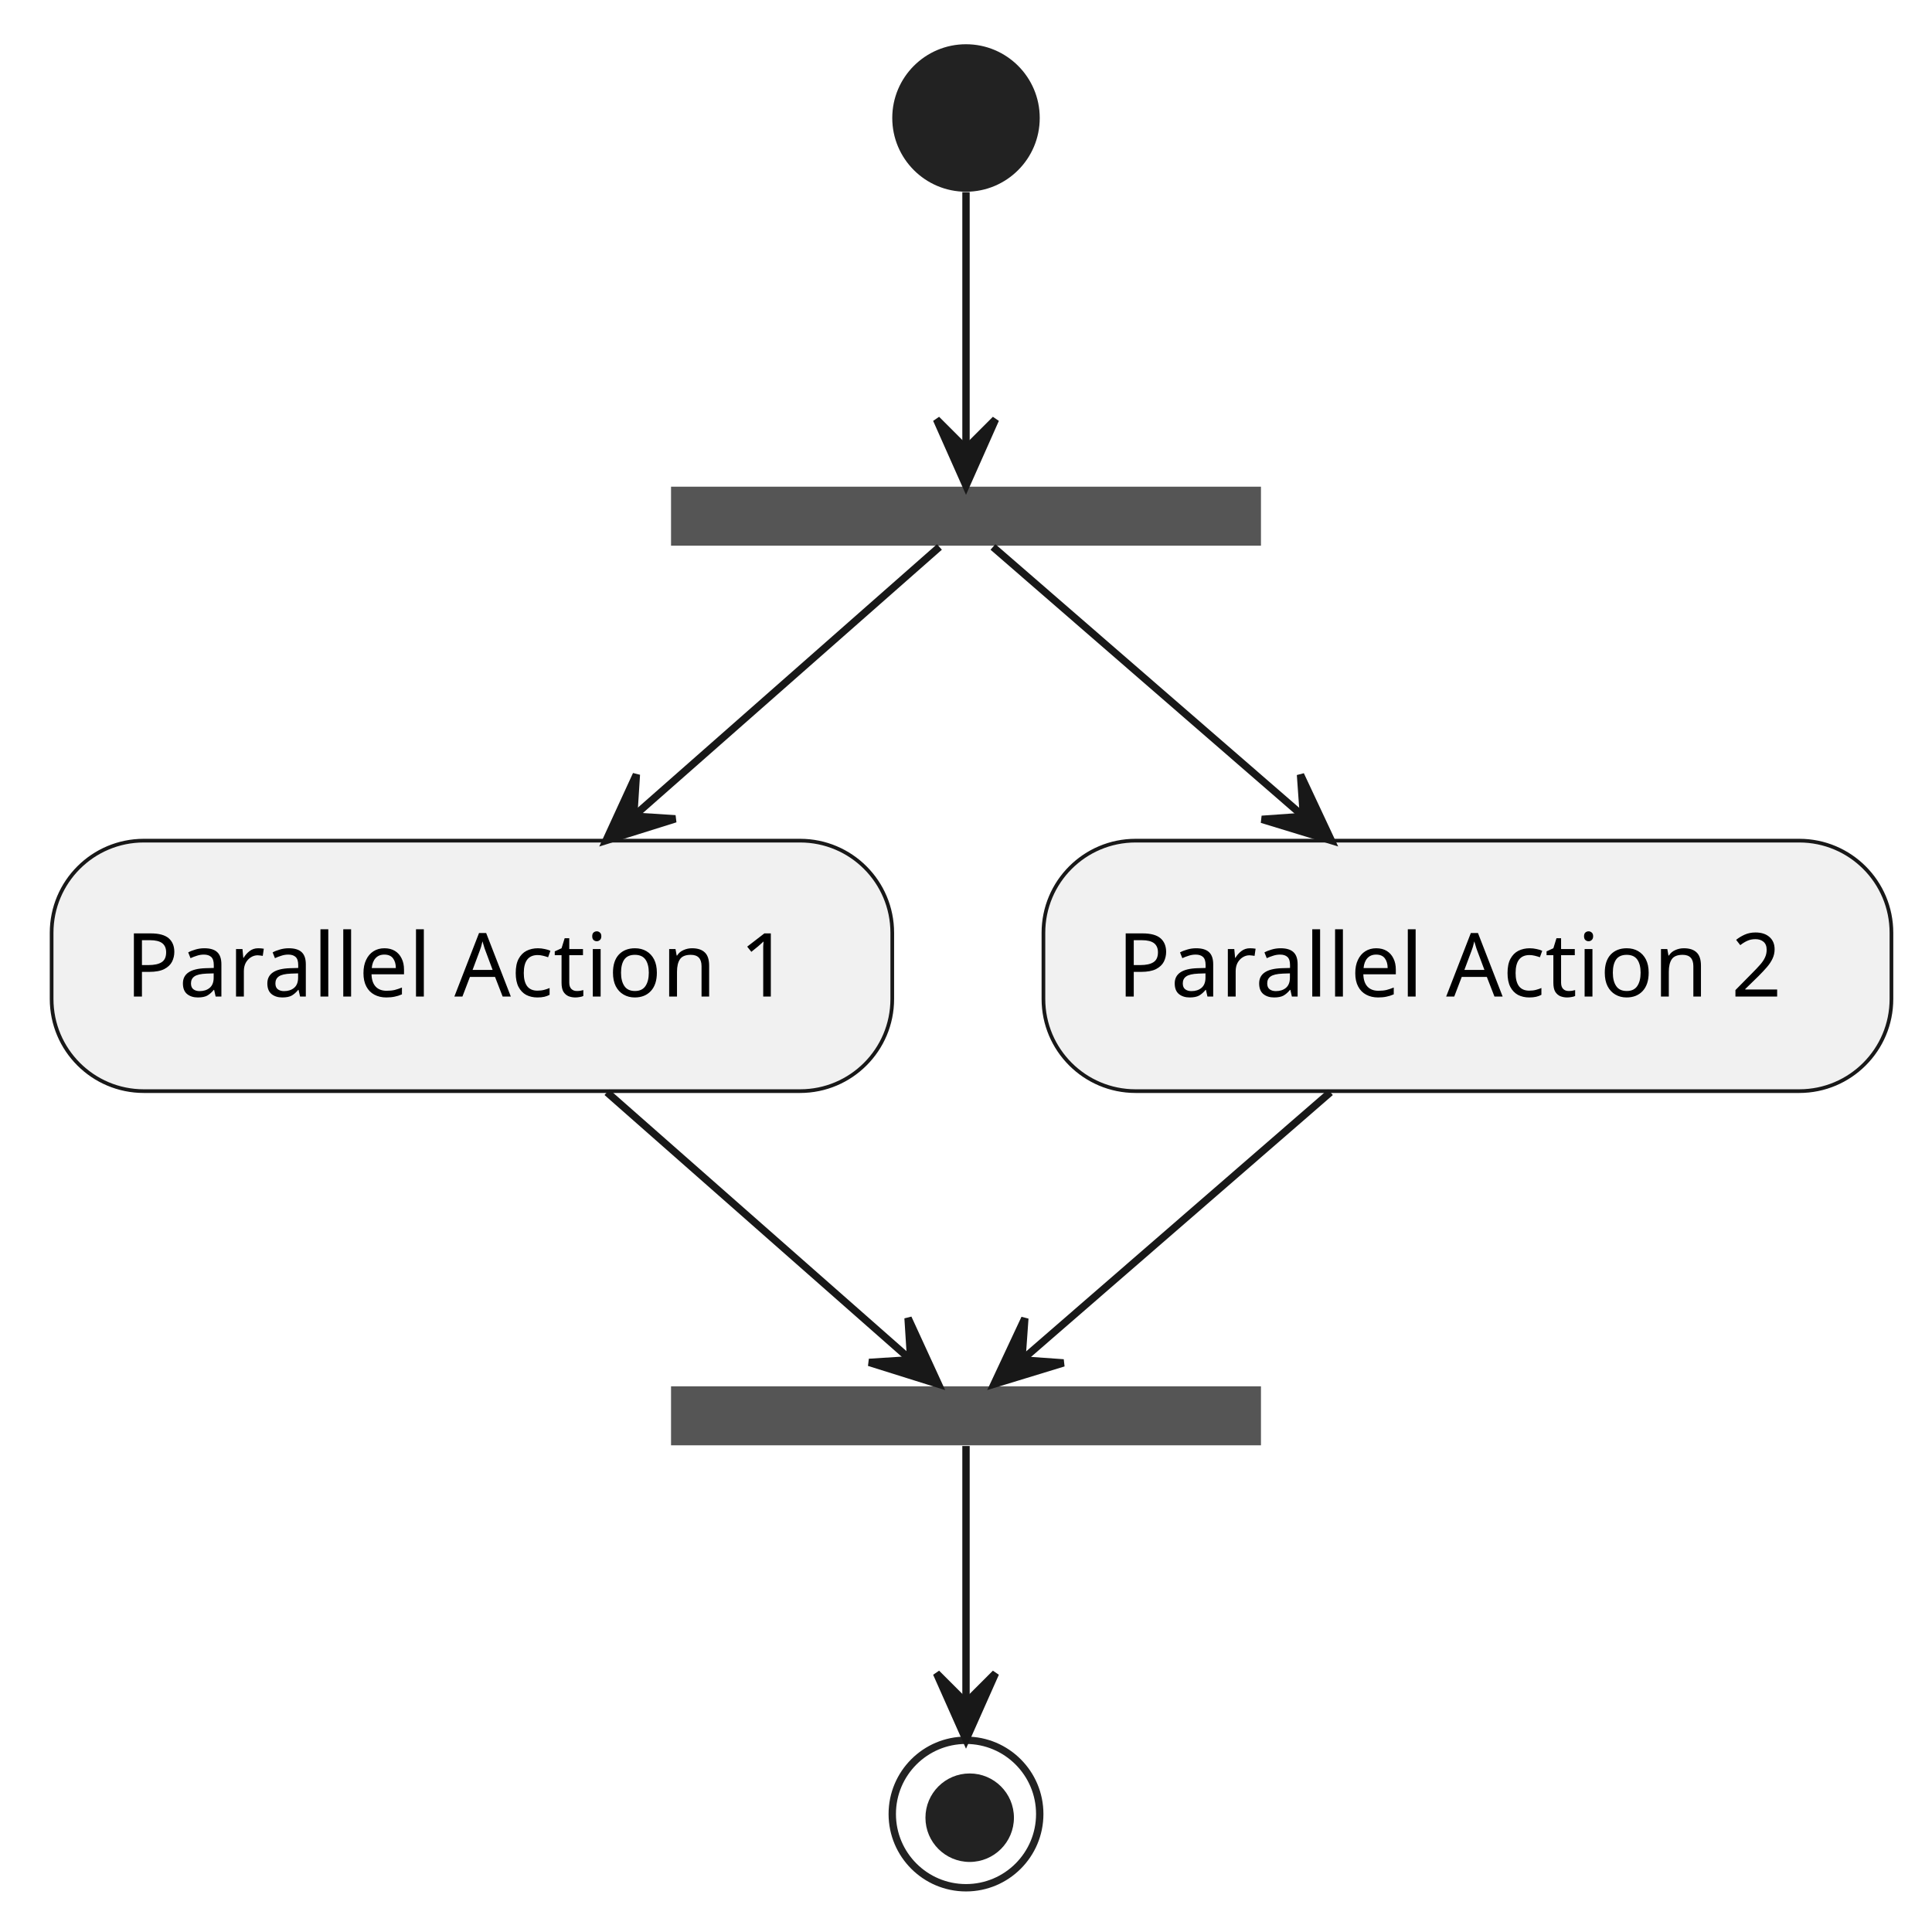
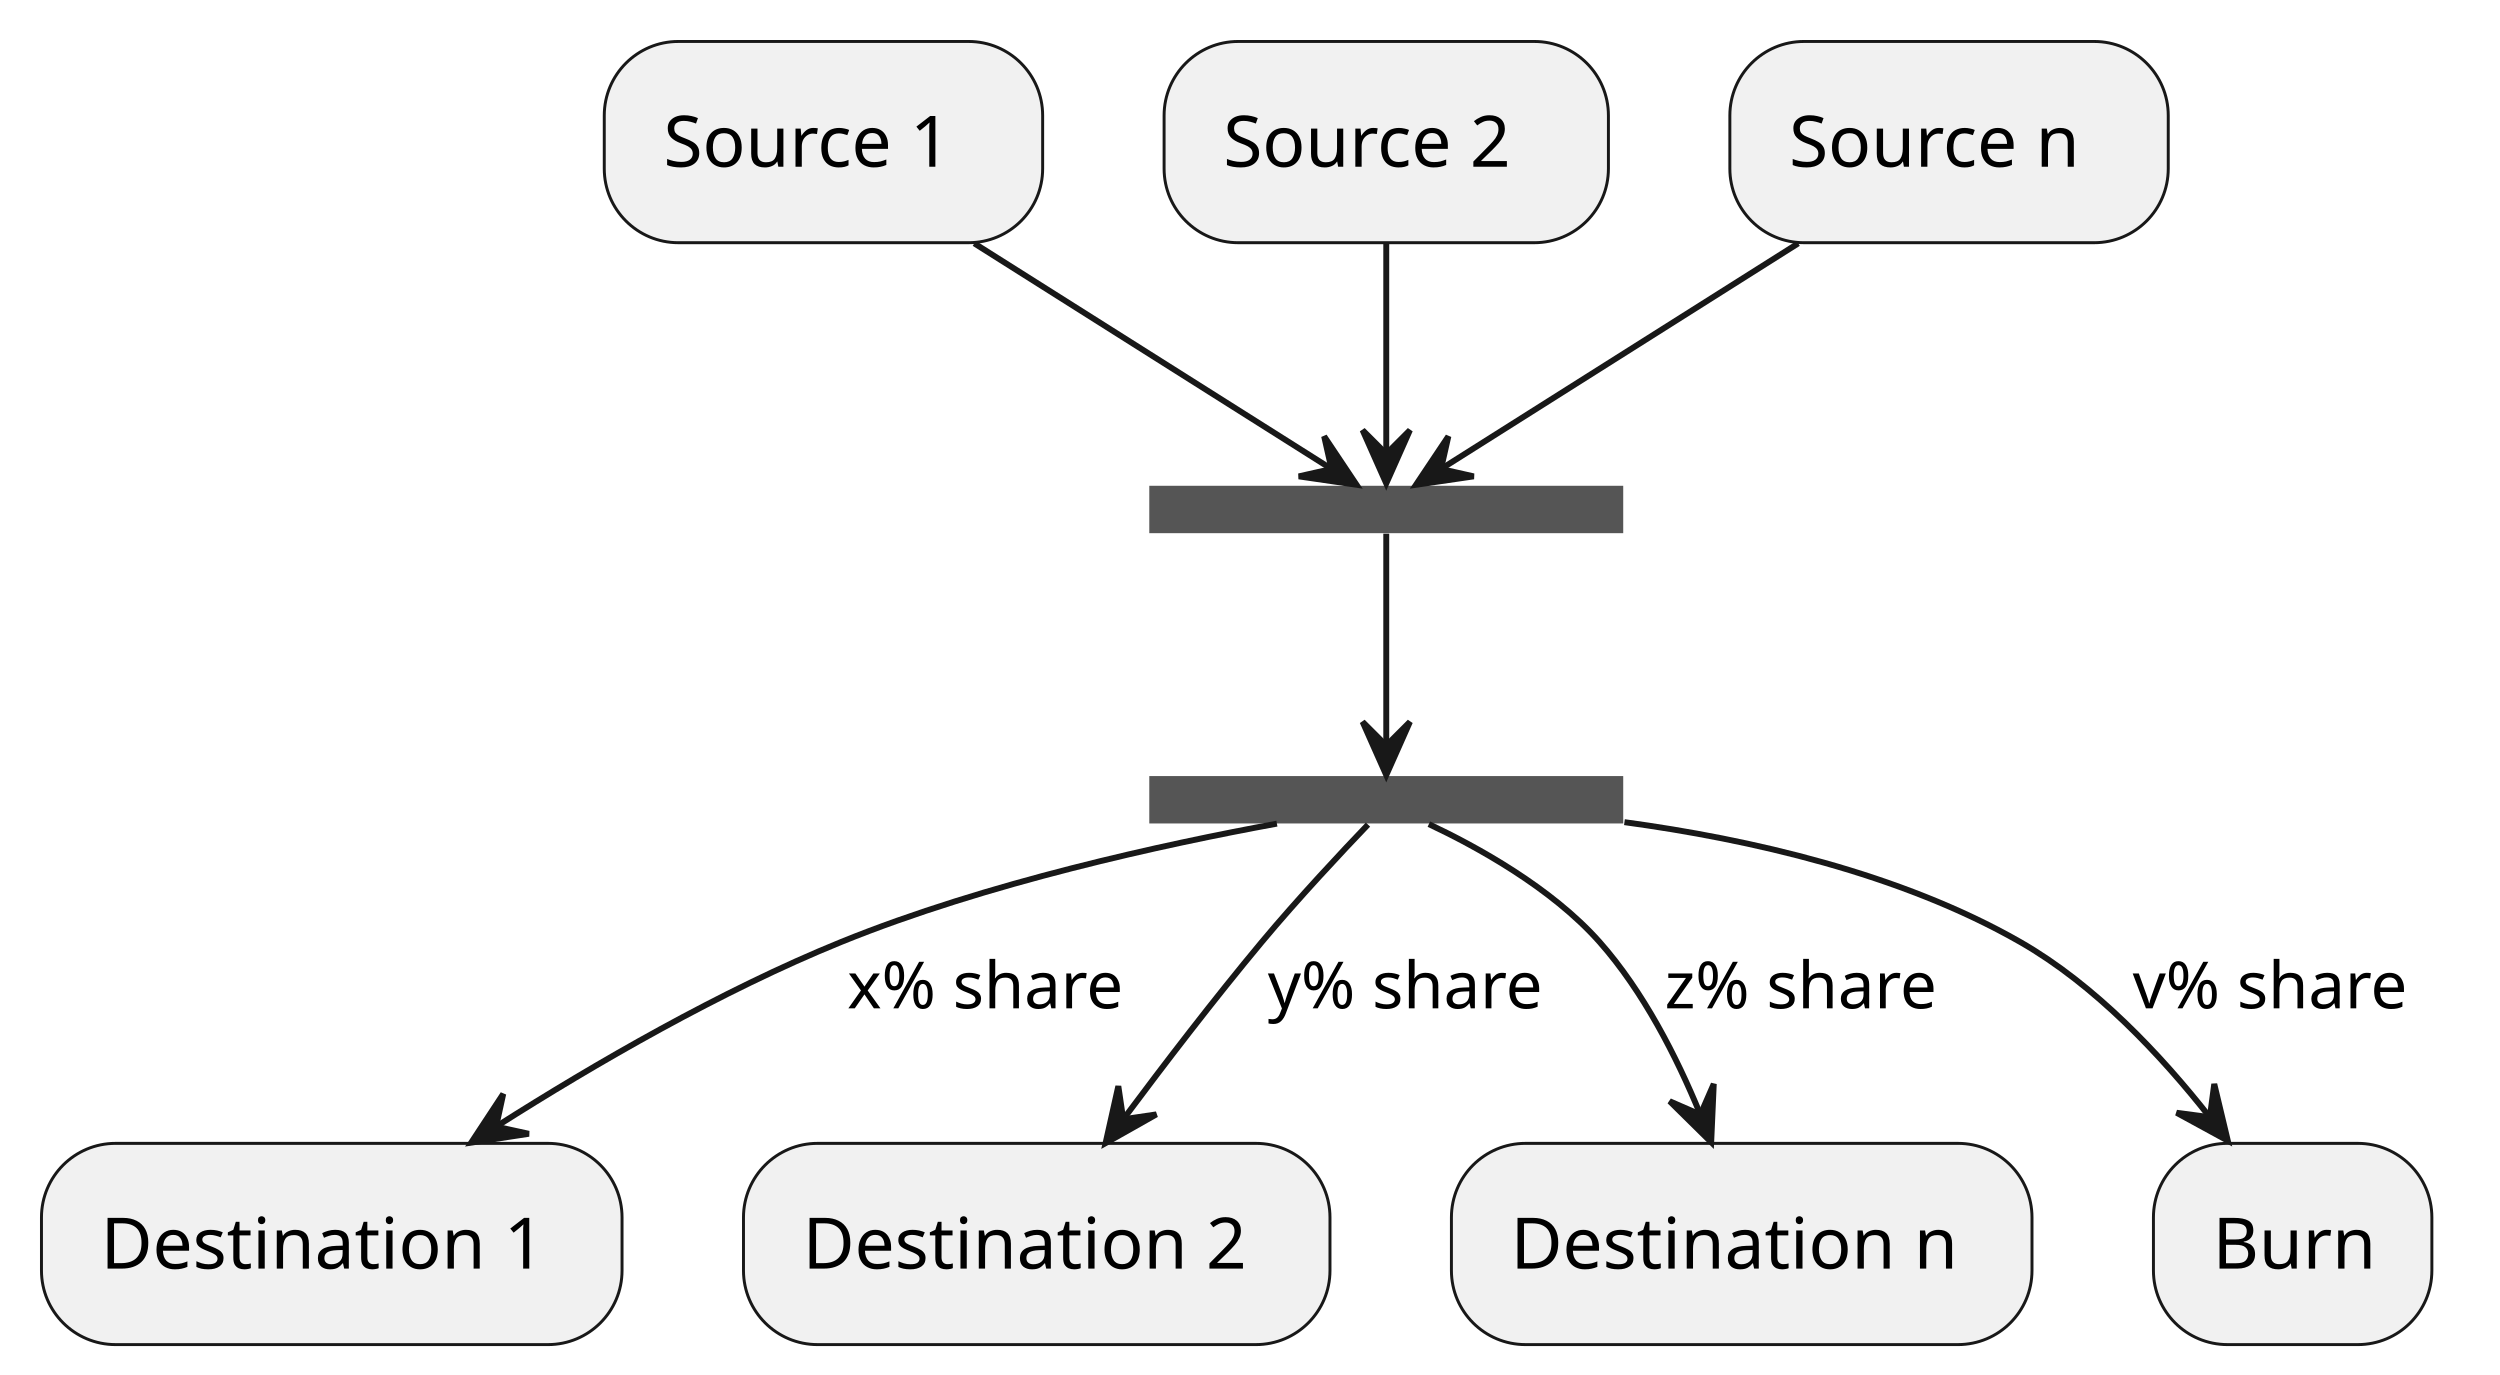
- <svg xmlns="http://www.w3.org/2000/svg" contentStyleType="text/css" height="262px" preserveAspectRatio="none" style="width:262px;height:262px;background:#FFFFFF;" version="1.1" viewBox="0 0 262 262" width="262px" zoomAndPan="magnify">
+ <svg xmlns="http://www.w3.org/2000/svg" contentStyleType="text/css" height="232px" preserveAspectRatio="none" style="width:422px;height:232px;background:#FFFFFF;" version="1.1" viewBox="0 0 422 232" width="422px" zoomAndPan="magnify">
  <defs />
  <g>
-     <ellipse cx="131" cy="16" fill="#222222" rx="10" ry="10" style="stroke:none;stroke-width:1.0;" />
-     <rect fill="#555555" height="8" style="stroke:none;stroke-width:1.0;" width="80" x="91" y="66" />
-     <rect fill="#F1F1F1" height="33.969" rx="12.5" ry="12.5" style="stroke:#181818;stroke-width:0.5;" width="114" x="7" y="114" />
-     <text fill="#000000" font-family="sans-serif" font-size="12" lengthAdjust="spacing" textLength="94" x="17" y="135.139">Parallel Action 1</text>
-     <rect fill="#555555" height="8" style="stroke:none;stroke-width:1.0;" width="80" x="91" y="188" />
-     <rect fill="#F1F1F1" height="33.969" rx="12.5" ry="12.5" style="stroke:#181818;stroke-width:0.5;" width="115" x="141.5" y="114" />
-     <text fill="#000000" font-family="sans-serif" font-size="12" lengthAdjust="spacing" textLength="95" x="151.5" y="135.139">Parallel Action 2</text>
-     <ellipse cx="131" cy="246" fill="none" rx="10" ry="10" style="stroke:#222222;stroke-width:1.0;" />
-     <ellipse cx="131.5" cy="246.5" fill="#222222" rx="6" ry="6" style="stroke:none;stroke-width:1.0;" />
-     <g id="link_start_B1">
-       <path d="M131,26.058 C131,35.797 131,51.153 131,60.621 " fill="none" id="start-to-B1" style="stroke:#181818;stroke-width:1.0;" />
-       <polygon fill="#181818" points="131,65.874,135,56.874,131,60.874,127,56.874,131,65.874" style="stroke:#181818;stroke-width:1.0;" />
+     <rect fill="#F1F1F1" height="33.969" rx="12.5" ry="12.5" style="stroke:#181818;stroke-width:0.5;" width="74" x="102" y="7" />
+     <text fill="#000000" font-family="sans-serif" font-size="12" lengthAdjust="spacing" textLength="54" x="112" y="28.139">Source 1</text>
+     <rect fill="#555555" height="8" style="stroke:none;stroke-width:1.0;" width="80" x="194" y="82" />
+     <rect fill="#F1F1F1" height="33.969" rx="12.5" ry="12.5" style="stroke:#181818;stroke-width:0.5;" width="75" x="196.5" y="7" />
+     <text fill="#000000" font-family="sans-serif" font-size="12" lengthAdjust="spacing" textLength="55" x="206.5" y="28.139">Source 2</text>
+     <rect fill="#F1F1F1" height="33.969" rx="12.5" ry="12.5" style="stroke:#181818;stroke-width:0.5;" width="74" x="292" y="7" />
+     <text fill="#000000" font-family="sans-serif" font-size="12" lengthAdjust="spacing" textLength="54" x="302" y="28.139">Source n</text>
+     <rect fill="#555555" height="8" style="stroke:none;stroke-width:1.0;" width="80" x="194" y="131" />
+     <rect fill="#F1F1F1" height="33.969" rx="12.5" ry="12.5" style="stroke:#181818;stroke-width:0.5;" width="98" x="7" y="193" />
+     <text fill="#000000" font-family="sans-serif" font-size="12" lengthAdjust="spacing" textLength="78" x="17" y="214.139">Destination 1</text>
+     <rect fill="#F1F1F1" height="33.969" rx="12.5" ry="12.5" style="stroke:#181818;stroke-width:0.5;" width="99" x="125.5" y="193" />
+     <text fill="#000000" font-family="sans-serif" font-size="12" lengthAdjust="spacing" textLength="79" x="135.5" y="214.139">Destination 2</text>
+     <rect fill="#F1F1F1" height="33.969" rx="12.5" ry="12.5" style="stroke:#181818;stroke-width:0.5;" width="98" x="245" y="193" />
+     <text fill="#000000" font-family="sans-serif" font-size="12" lengthAdjust="spacing" textLength="78" x="255" y="214.139">Destination n</text>
+     <rect fill="#F1F1F1" height="33.969" rx="12.5" ry="12.5" style="stroke:#181818;stroke-width:0.5;" width="47" x="363.5" y="193" />
+     <text fill="#000000" font-family="sans-serif" font-size="12" lengthAdjust="spacing" textLength="27" x="373.5" y="214.139">Burn</text>
+     <g id="link_Source 1_B1">
+       <path d="M164.458,41.079 C184.234,53.569 210.559,70.195 224.462,78.976 " fill="none" id="Source 1-to-B1" style="stroke:#181818;stroke-width:1.0;" />
+       <polygon fill="#181818" points="228.987,81.834,223.514,73.646,224.76,79.164,219.242,80.41,228.987,81.834" style="stroke:#181818;stroke-width:1.0;" />
    </g>
-     <g id="link_B1_Parallel Action 1">
-       <path d="M127.398,74.172 C119.746,80.911 101.34,97.118 86.321,110.344 " fill="none" id="B1-to-Parallel Action 1" style="stroke:#181818;stroke-width:1.0;" />
-       <polygon fill="#181818" points="82.186,113.985,91.585,111.04,85.939,110.681,86.298,105.035,82.186,113.985" style="stroke:#181818;stroke-width:1.0;" />
+     <g id="link_Source 2_B1">
+       <path d="M234,41.079 C234,52.469 234,67.299 234,76.482 " fill="none" id="Source 2-to-B1" style="stroke:#181818;stroke-width:1.0;" />
+       <polygon fill="#181818" points="234,81.608,238,72.608,234,76.608,230,72.608,234,81.608" style="stroke:#181818;stroke-width:1.0;" />
    </g>
-     <g id="link_Parallel Action 1_B2">
-       <path d="M82.308,148.122 C95.748,159.957 113.326,175.436 123.267,184.19 " fill="none" id="Parallel Action 1-to-B2" style="stroke:#181818;stroke-width:1.0;" />
-       <polygon fill="#181818" points="127.254,187.702,123.143,178.752,123.501,184.397,117.856,184.756,127.254,187.702" style="stroke:#181818;stroke-width:1.0;" />
+     <g id="link_Source n_B1">
+       <path d="M303.542,41.079 C283.766,53.569 257.441,70.195 243.538,78.976 " fill="none" id="Source n-to-B1" style="stroke:#181818;stroke-width:1.0;" />
+       <polygon fill="#181818" points="239.013,81.834,248.758,80.41,243.24,79.164,244.486,73.646,239.013,81.834" style="stroke:#181818;stroke-width:1.0;" />
    </g>
-     <g id="link_B1_Parallel Action 2">
-       <path d="M134.656,74.172 C142.489,80.968 161.423,97.396 176.736,110.683 " fill="none" id="B1-to-Parallel Action 2" style="stroke:#181818;stroke-width:1.0;" />
-       <polygon fill="#181818" points="180.542,113.985,176.363,105.067,176.765,110.709,171.122,111.11,180.542,113.985" style="stroke:#181818;stroke-width:1.0;" />
+     <g id="link_B1_B2">
+       <path d="M234,90.084 C234,97.252 234,115.231 234,125.83 " fill="none" id="B1-to-B2" style="stroke:#181818;stroke-width:1.0;" />
+       <polygon fill="#181818" points="234,130.843,238,121.843,234,125.843,230,121.843,234,130.843" style="stroke:#181818;stroke-width:1.0;" />
    </g>
-     <g id="link_Parallel Action 2_B2">
-       <path d="M180.419,148.122 C166.778,159.957 148.938,175.436 138.849,184.19 " fill="none" id="Parallel Action 2-to-B2" style="stroke:#181818;stroke-width:1.0;" />
-       <polygon fill="#181818" points="134.802,187.702,144.221,184.824,138.578,184.424,138.978,178.782,134.802,187.702" style="stroke:#181818;stroke-width:1.0;" />
+     <g id="link_B2_Destination 1">
+       <path d="M215.541,139.03 C196.615,142.5 166.558,149.025 142,159 C121.67,167.257 100.336,179.634 84.003,190.008 " fill="none" id="B2-to-Destination 1" style="stroke:#181818;stroke-width:1.0;" />
+       <polygon fill="#181818" points="79.533,192.875,89.268,191.382,83.742,190.175,84.948,184.649,79.533,192.875" style="stroke:#181818;stroke-width:1.0;" />
+       <text fill="#000000" font-family="sans-serif" font-size="11" lengthAdjust="spacing" textLength="54" x="143" y="170.21">x% share</text>
    </g>
-     <g id="link_B2_end">
-       <path d="M131,196.097 C131,202.771 131,218.869 131,230.782 " fill="none" id="B2-to-end" style="stroke:#181818;stroke-width:1.0;" />
-       <polygon fill="#181818" points="131,235.913,135,226.913,131,230.913,127,226.913,131,235.913" style="stroke:#181818;stroke-width:1.0;" />
+     <g id="link_B2_Destination 2">
+       <path d="M230.915,139.193 C226.734,143.56 219.094,151.69 213,159 C205.008,168.586 196.566,179.597 189.674,188.841 " fill="none" id="B2-to-Destination 2" style="stroke:#181818;stroke-width:1.0;" />
+       <polygon fill="#181818" points="186.623,192.952,195.198,188.108,189.602,188.937,188.773,183.341,186.623,192.952" style="stroke:#181818;stroke-width:1.0;" />
+       <text fill="#000000" font-family="sans-serif" font-size="11" lengthAdjust="spacing" textLength="54" x="214" y="170.21">y% share</text>
+     </g>
+     <g id="link_B2_Destination n">
+       <path d="M241.193,139.112 C249.123,142.849 261.837,149.784 270,159 C277.394,167.347 283.01,178.375 286.943,187.95 " fill="none" id="B2-to-Destination n" style="stroke:#181818;stroke-width:1.0;" />
+       <polygon fill="#181818" points="288.847,192.802,289.283,182.963,287.021,188.148,281.836,185.886,288.847,192.802" style="stroke:#181818;stroke-width:1.0;" />
+       <text fill="#000000" font-family="sans-serif" font-size="11" lengthAdjust="spacing" textLength="54" x="281" y="170.21">z% share</text>
+     </g>
+     <g id="link_B2_Burn">
+       <path d="M274.205,138.78 C295.218,141.637 320.711,147.4 341,159 C353.656,166.236 364.813,178.139 372.969,188.517 " fill="none" id="B2-to-Burn" style="stroke:#181818;stroke-width:1.0;" />
+       <polygon fill="#181818" points="376.055,192.554,373.766,182.975,373.018,188.582,367.411,187.834,376.055,192.554" style="stroke:#181818;stroke-width:1.0;" />
+       <text fill="#000000" font-family="sans-serif" font-size="11" lengthAdjust="spacing" textLength="54" x="360" y="170.21">v% share</text>
    </g>
  </g>
</svg>
